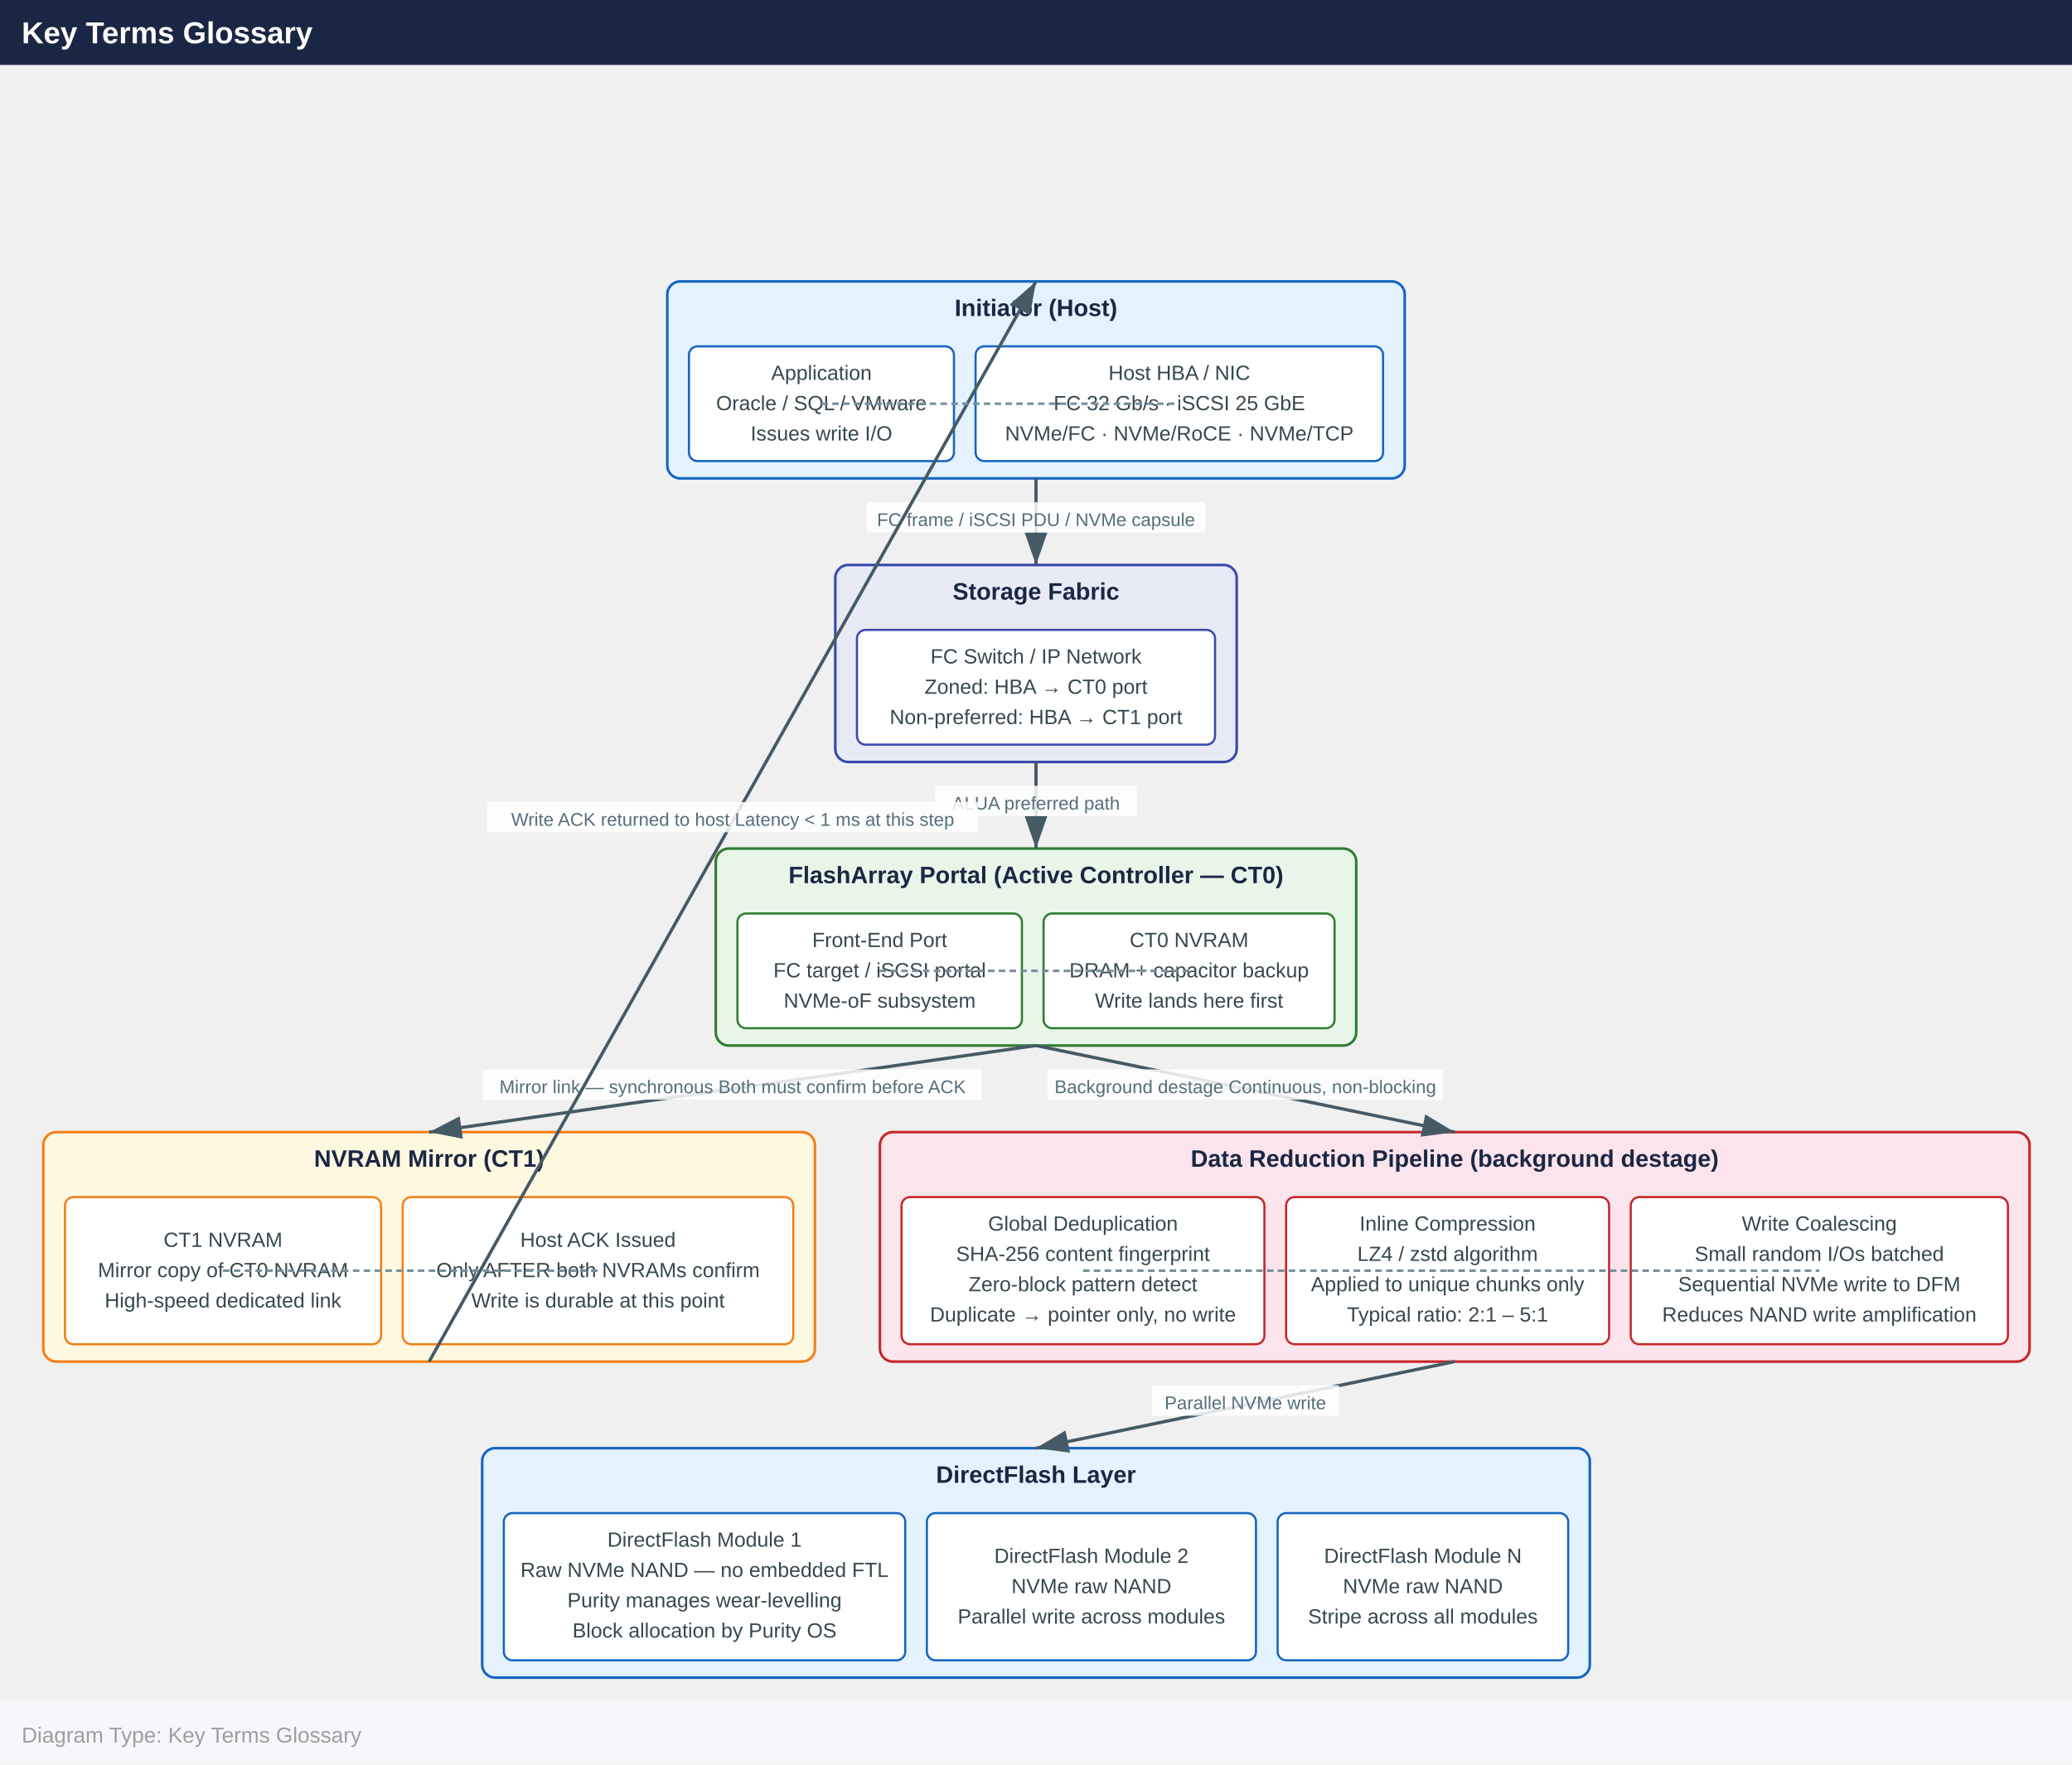
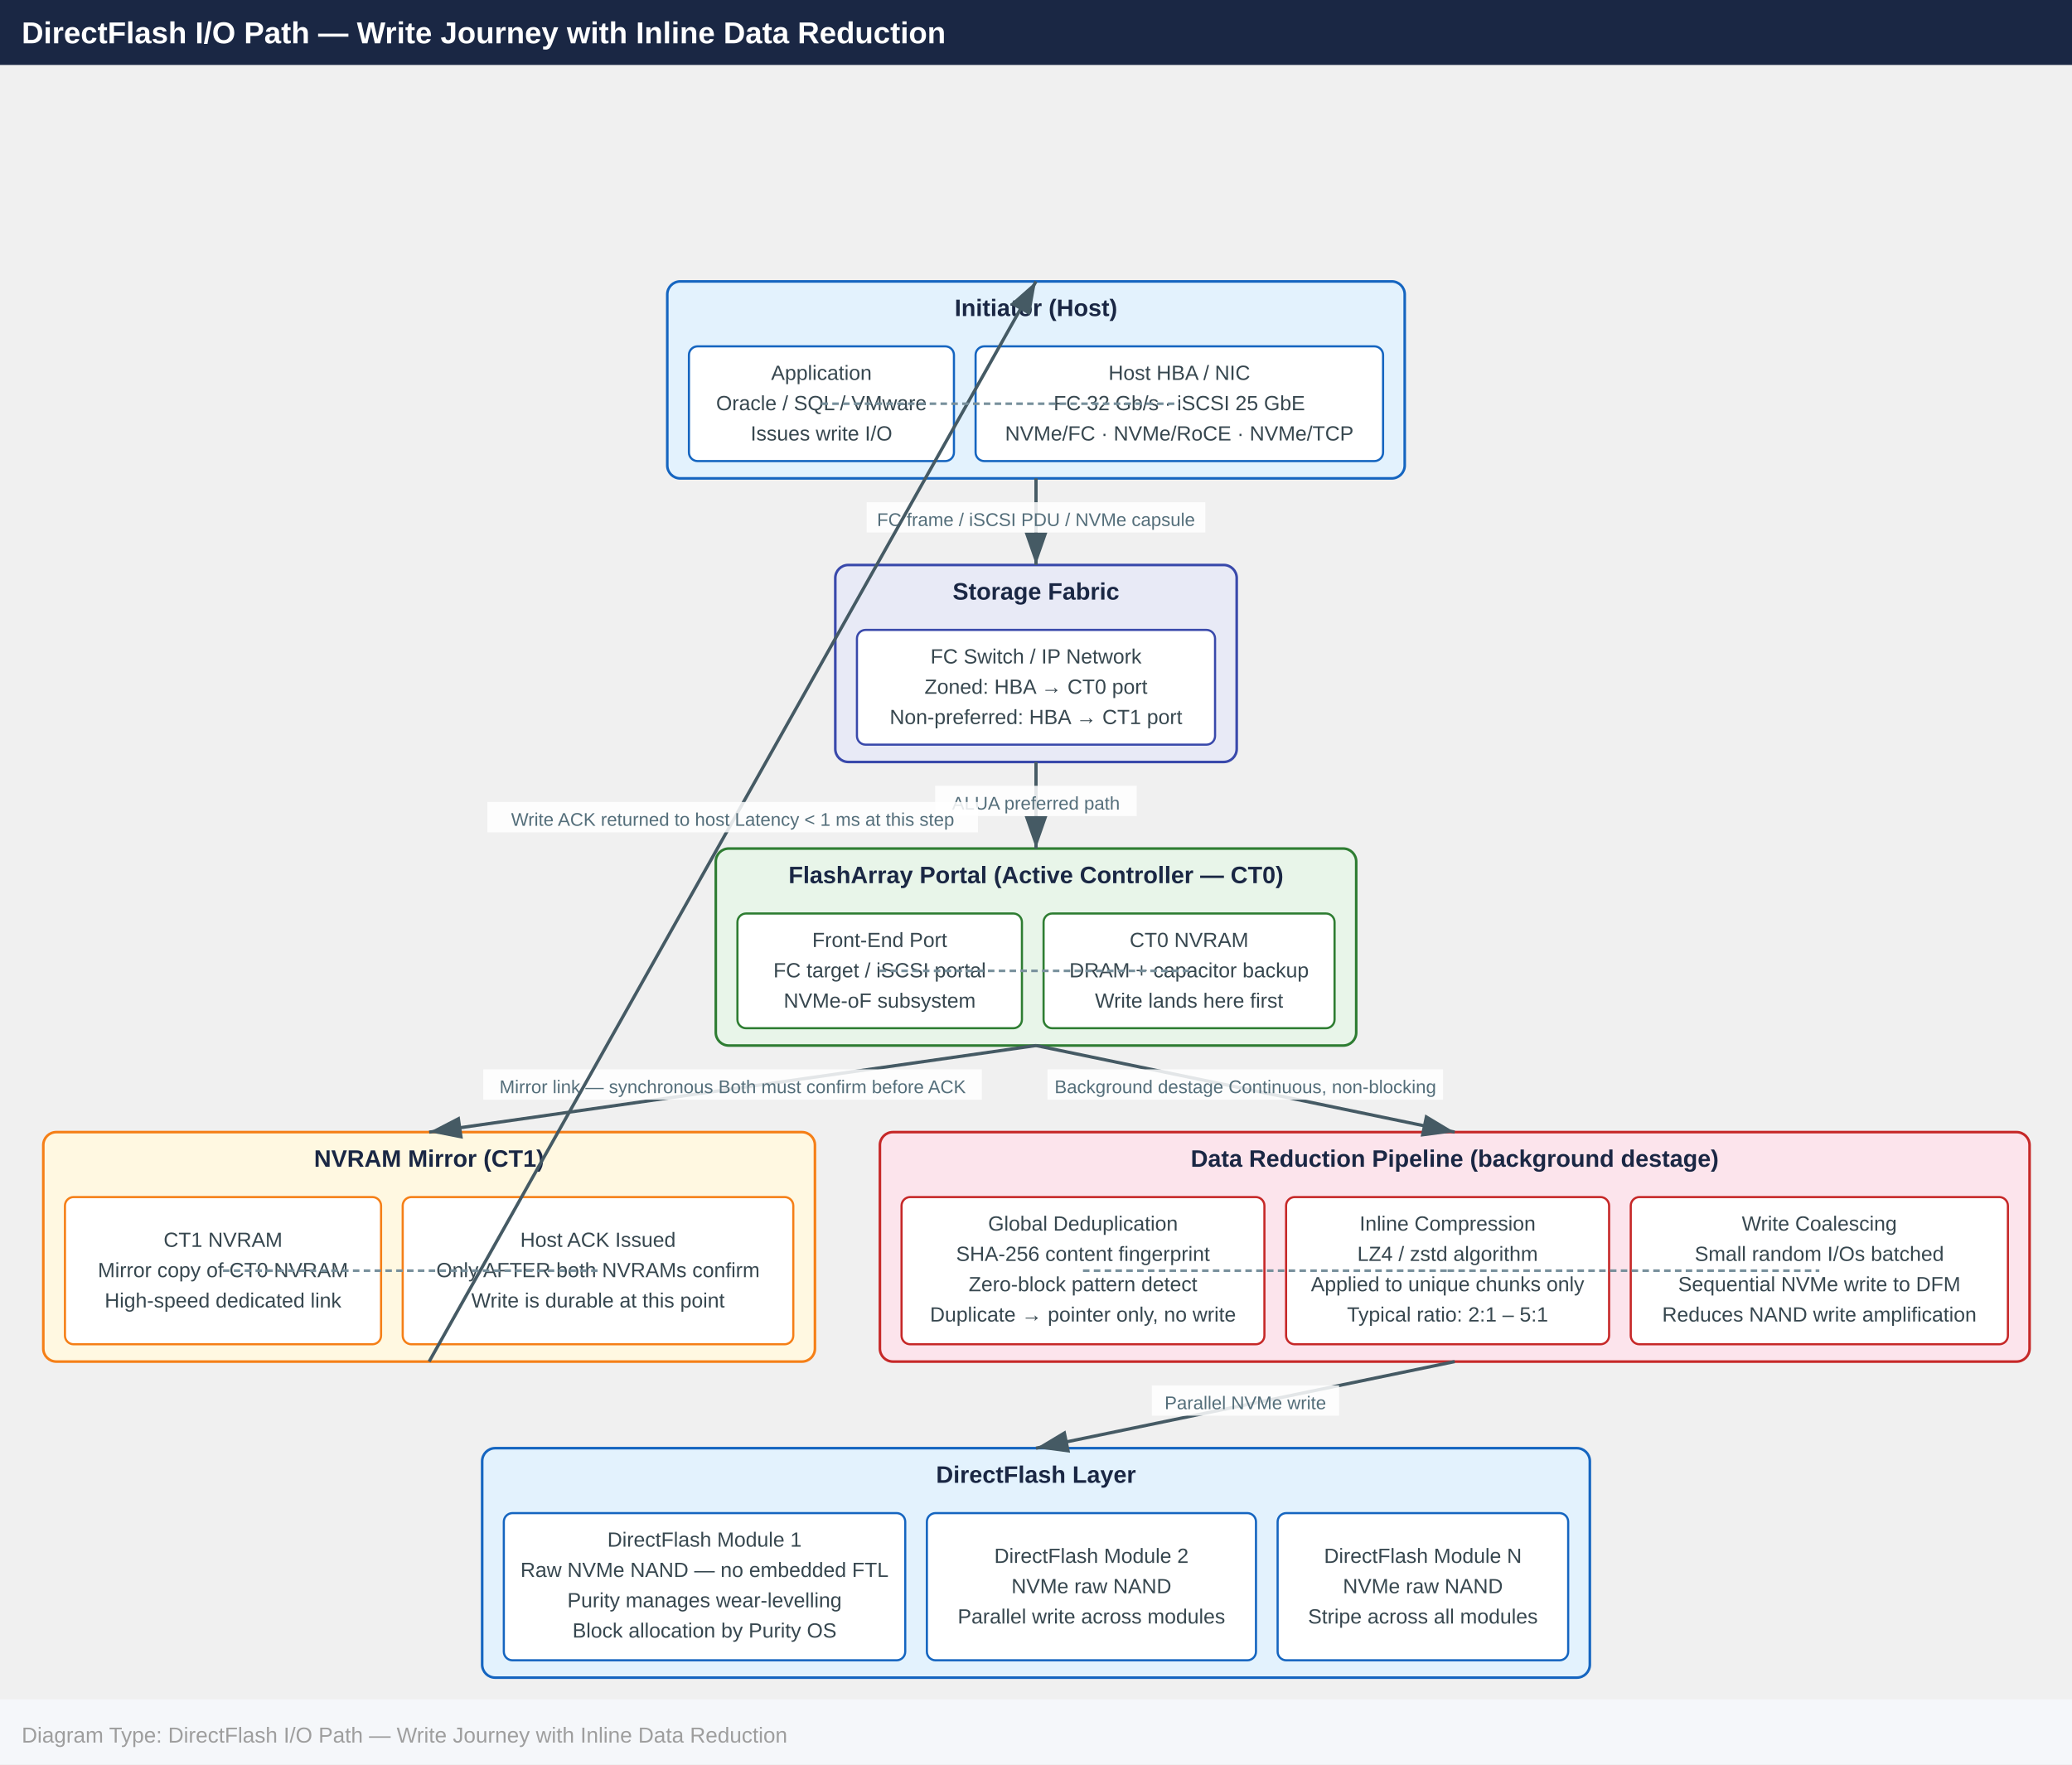
<svg xmlns="http://www.w3.org/2000/svg" width="957" height="815" viewBox="0 0 957 815">
  <defs>
    <marker id="arrowhead" markerWidth="10" markerHeight="7" refX="10" refY="3.5" orient="auto">
      <polygon points="0 0, 10 3.5, 0 7" fill="#455a64" />
    </marker>
  </defs>
  <rect x="0" y="0" width="957" height="30" fill="#1a2744" />
-   <text x="10" y="20" font-family="Arial,Helvetica,sans-serif" font-size="14" font-weight="bold" fill="#ffffff">Key Terms Glossary</text>
+   <text x="10" y="20" font-family="Arial,Helvetica,sans-serif" font-size="14" font-weight="bold" fill="#ffffff">DirectFlash I/O Path — Write Journey with Inline Data Reduction</text>
  <rect x="308.2" y="130.0" width="340.6" height="91.0" rx="6" fill="#e3f2fd" stroke="#1565c0" stroke-width="1.2" />
  <text x="478.5" y="146.0" text-anchor="middle" font-family="Arial,Helvetica,sans-serif" font-size="11" font-weight="700" fill="#1a2744">Initiator (Host)</text>
  <rect x="318.2" y="160.0" width="122.4" height="53.0" rx="4" fill="#ffffff" stroke="#1565c0" stroke-width="1" />
  <text x="379.4" y="175.5" text-anchor="middle" font-family="Arial,Helvetica,sans-serif" font-size="9.5" fill="#37474f">Application</text>
  <text x="379.4" y="189.5" text-anchor="middle" font-family="Arial,Helvetica,sans-serif" font-size="9.5" fill="#37474f">Oracle / SQL / VMware</text>
  <text x="379.4" y="203.5" text-anchor="middle" font-family="Arial,Helvetica,sans-serif" font-size="9.5" fill="#37474f">Issues write I/O</text>
  <rect x="450.6" y="160.0" width="188.2" height="53.0" rx="4" fill="#ffffff" stroke="#1565c0" stroke-width="1" />
  <text x="544.7" y="175.5" text-anchor="middle" font-family="Arial,Helvetica,sans-serif" font-size="9.5" fill="#37474f">Host HBA / NIC</text>
  <text x="544.7" y="189.5" text-anchor="middle" font-family="Arial,Helvetica,sans-serif" font-size="9.5" fill="#37474f">FC 32 Gb/s · iSCSI 25 GbE</text>
  <text x="544.7" y="203.5" text-anchor="middle" font-family="Arial,Helvetica,sans-serif" font-size="9.5" fill="#37474f">NVMe/FC · NVMe/RoCE · NVMe/TCP</text>
  <rect x="385.8" y="261.0" width="185.4" height="91.0" rx="6" fill="#e8eaf6" stroke="#3949ab" stroke-width="1.2" />
  <text x="478.5" y="277.0" text-anchor="middle" font-family="Arial,Helvetica,sans-serif" font-size="11" font-weight="700" fill="#1a2744">Storage Fabric</text>
  <rect x="395.8" y="291.0" width="165.4" height="53.0" rx="4" fill="#ffffff" stroke="#3949ab" stroke-width="1" />
  <text x="478.5" y="306.5" text-anchor="middle" font-family="Arial,Helvetica,sans-serif" font-size="9.5" fill="#37474f">FC Switch / IP Network</text>
  <text x="478.5" y="320.5" text-anchor="middle" font-family="Arial,Helvetica,sans-serif" font-size="9.5" fill="#37474f">Zoned: HBA → CT0 port</text>
  <text x="478.5" y="334.5" text-anchor="middle" font-family="Arial,Helvetica,sans-serif" font-size="9.5" fill="#37474f">Non-preferred: HBA → CT1 port</text>
  <rect x="330.6" y="392.0" width="295.8" height="91.0" rx="6" fill="#e8f5e9" stroke="#2e7d32" stroke-width="1.2" />
  <text x="478.5" y="408.0" text-anchor="middle" font-family="Arial,Helvetica,sans-serif" font-size="11" font-weight="700" fill="#1a2744">FlashArray Portal (Active Controller — CT0)</text>
  <rect x="340.6" y="422.0" width="131.4" height="53.0" rx="4" fill="#ffffff" stroke="#2e7d32" stroke-width="1" />
  <text x="406.3" y="437.5" text-anchor="middle" font-family="Arial,Helvetica,sans-serif" font-size="9.5" fill="#37474f">Front-End Port</text>
  <text x="406.3" y="451.5" text-anchor="middle" font-family="Arial,Helvetica,sans-serif" font-size="9.5" fill="#37474f">FC target / iSCSI portal</text>
  <text x="406.3" y="465.5" text-anchor="middle" font-family="Arial,Helvetica,sans-serif" font-size="9.5" fill="#37474f">NVMe-oF subsystem</text>
  <rect x="482.0" y="422.0" width="134.4" height="53.0" rx="4" fill="#ffffff" stroke="#2e7d32" stroke-width="1" />
  <text x="549.2" y="437.5" text-anchor="middle" font-family="Arial,Helvetica,sans-serif" font-size="9.5" fill="#37474f">CT0 NVRAM</text>
  <text x="549.2" y="451.5" text-anchor="middle" font-family="Arial,Helvetica,sans-serif" font-size="9.5" fill="#37474f">DRAM + capacitor backup</text>
  <text x="549.2" y="465.5" text-anchor="middle" font-family="Arial,Helvetica,sans-serif" font-size="9.5" fill="#37474f">Write lands here first</text>
  <rect x="20.0" y="523.0" width="356.4" height="106.0" rx="6" fill="#fff8e1" stroke="#f57f17" stroke-width="1.2" />
  <text x="198.2" y="539.0" text-anchor="middle" font-family="Arial,Helvetica,sans-serif" font-size="11" font-weight="700" fill="#1a2744">NVRAM Mirror (CT1)</text>
  <rect x="30.0" y="553.0" width="146.0" height="68.0" rx="4" fill="#ffffff" stroke="#f57f17" stroke-width="1" />
  <text x="103.0" y="576.0" text-anchor="middle" font-family="Arial,Helvetica,sans-serif" font-size="9.5" fill="#37474f">CT1 NVRAM</text>
  <text x="103.0" y="590.0" text-anchor="middle" font-family="Arial,Helvetica,sans-serif" font-size="9.5" fill="#37474f">Mirror copy of CT0 NVRAM</text>
  <text x="103.0" y="604.0" text-anchor="middle" font-family="Arial,Helvetica,sans-serif" font-size="9.5" fill="#37474f">High-speed dedicated link</text>
  <rect x="186.0" y="553.0" width="180.4" height="68.0" rx="4" fill="#ffffff" stroke="#f57f17" stroke-width="1" />
  <text x="276.2" y="576.0" text-anchor="middle" font-family="Arial,Helvetica,sans-serif" font-size="9.5" fill="#37474f">Host ACK Issued</text>
  <text x="276.2" y="590.0" text-anchor="middle" font-family="Arial,Helvetica,sans-serif" font-size="9.5" fill="#37474f">Only AFTER both NVRAMs confirm</text>
  <text x="276.2" y="604.0" text-anchor="middle" font-family="Arial,Helvetica,sans-serif" font-size="9.5" fill="#37474f">Write is durable at this point</text>
  <rect x="406.4" y="523.0" width="531.0" height="106.0" rx="6" fill="#fce4ec" stroke="#c62828" stroke-width="1.2" />
  <text x="671.9" y="539.0" text-anchor="middle" font-family="Arial,Helvetica,sans-serif" font-size="11" font-weight="700" fill="#1a2744">Data Reduction Pipeline (background destage)</text>
  <rect x="416.4" y="553.0" width="167.6" height="68.0" rx="4" fill="#ffffff" stroke="#c62828" stroke-width="1" />
  <text x="500.2" y="568.5" text-anchor="middle" font-family="Arial,Helvetica,sans-serif" font-size="9.5" fill="#37474f">Global Deduplication</text>
  <text x="500.2" y="582.5" text-anchor="middle" font-family="Arial,Helvetica,sans-serif" font-size="9.5" fill="#37474f">SHA-256 content fingerprint</text>
  <text x="500.2" y="596.5" text-anchor="middle" font-family="Arial,Helvetica,sans-serif" font-size="9.5" fill="#37474f">Zero-block pattern detect</text>
  <text x="500.2" y="610.5" text-anchor="middle" font-family="Arial,Helvetica,sans-serif" font-size="9.5" fill="#37474f">Duplicate → pointer only, no write</text>
  <rect x="594.0" y="553.0" width="149.2" height="68.0" rx="4" fill="#ffffff" stroke="#c62828" stroke-width="1" />
  <text x="668.6" y="568.5" text-anchor="middle" font-family="Arial,Helvetica,sans-serif" font-size="9.5" fill="#37474f">Inline Compression</text>
  <text x="668.6" y="582.5" text-anchor="middle" font-family="Arial,Helvetica,sans-serif" font-size="9.5" fill="#37474f">LZ4 / zstd algorithm</text>
  <text x="668.6" y="596.5" text-anchor="middle" font-family="Arial,Helvetica,sans-serif" font-size="9.5" fill="#37474f">Applied to unique chunks only</text>
  <text x="668.6" y="610.5" text-anchor="middle" font-family="Arial,Helvetica,sans-serif" font-size="9.5" fill="#37474f">Typical ratio: 2:1 – 5:1</text>
  <rect x="753.2" y="553.0" width="174.2" height="68.0" rx="4" fill="#ffffff" stroke="#c62828" stroke-width="1" />
  <text x="840.3" y="568.5" text-anchor="middle" font-family="Arial,Helvetica,sans-serif" font-size="9.5" fill="#37474f">Write Coalescing</text>
  <text x="840.3" y="582.5" text-anchor="middle" font-family="Arial,Helvetica,sans-serif" font-size="9.5" fill="#37474f">Small random I/Os batched</text>
  <text x="840.3" y="596.5" text-anchor="middle" font-family="Arial,Helvetica,sans-serif" font-size="9.5" fill="#37474f">Sequential NVMe write to DFM</text>
  <text x="840.3" y="610.5" text-anchor="middle" font-family="Arial,Helvetica,sans-serif" font-size="9.5" fill="#37474f">Reduces NAND write amplification</text>
  <rect x="222.7" y="669.0" width="511.6" height="106.0" rx="6" fill="#e3f2fd" stroke="#1565c0" stroke-width="1.2" />
  <text x="478.5" y="685.0" text-anchor="middle" font-family="Arial,Helvetica,sans-serif" font-size="11" font-weight="700" fill="#1a2744">DirectFlash Layer</text>
  <rect x="232.7" y="699.0" width="185.4" height="68.0" rx="4" fill="#ffffff" stroke="#1565c0" stroke-width="1" />
  <text x="325.4" y="714.5" text-anchor="middle" font-family="Arial,Helvetica,sans-serif" font-size="9.5" fill="#37474f">DirectFlash Module 1</text>
  <text x="325.4" y="728.5" text-anchor="middle" font-family="Arial,Helvetica,sans-serif" font-size="9.5" fill="#37474f">Raw NVMe NAND — no embedded FTL</text>
  <text x="325.4" y="742.5" text-anchor="middle" font-family="Arial,Helvetica,sans-serif" font-size="9.5" fill="#37474f">Purity manages wear-levelling</text>
  <text x="325.4" y="756.5" text-anchor="middle" font-family="Arial,Helvetica,sans-serif" font-size="9.5" fill="#37474f">Block allocation by Purity OS</text>
  <rect x="428.1" y="699.0" width="152.0" height="68.0" rx="4" fill="#ffffff" stroke="#1565c0" stroke-width="1" />
  <text x="504.1" y="722.0" text-anchor="middle" font-family="Arial,Helvetica,sans-serif" font-size="9.5" fill="#37474f">DirectFlash Module 2</text>
  <text x="504.1" y="736.0" text-anchor="middle" font-family="Arial,Helvetica,sans-serif" font-size="9.5" fill="#37474f">NVMe raw NAND</text>
  <text x="504.1" y="750.0" text-anchor="middle" font-family="Arial,Helvetica,sans-serif" font-size="9.5" fill="#37474f">Parallel write across modules</text>
  <rect x="590.1" y="699.0" width="134.2" height="68.0" rx="4" fill="#ffffff" stroke="#1565c0" stroke-width="1" />
  <text x="657.2" y="722.0" text-anchor="middle" font-family="Arial,Helvetica,sans-serif" font-size="9.5" fill="#37474f">DirectFlash Module N</text>
  <text x="657.2" y="736.0" text-anchor="middle" font-family="Arial,Helvetica,sans-serif" font-size="9.5" fill="#37474f">NVMe raw NAND</text>
  <text x="657.2" y="750.0" text-anchor="middle" font-family="Arial,Helvetica,sans-serif" font-size="9.5" fill="#37474f">Stripe across all modules</text>
  <line x1="478.5" y1="221.0" x2="478.5" y2="261.0" stroke="#455a64" stroke-width="1.5" marker-end="url(#arrowhead)" />
  <rect x="400.3" y="232.0" width="156.4" height="14" fill="#ffffff" opacity="0.85" />
  <text x="478.5" y="243.0" text-anchor="middle" font-family="Arial,Helvetica,sans-serif" font-size="8.5" fill="#546e7a">FC frame / iSCSI PDU / NVMe capsule</text>
  <line x1="478.5" y1="352.0" x2="478.5" y2="392.0" stroke="#455a64" stroke-width="1.5" marker-end="url(#arrowhead)" />
  <rect x="431.9" y="363.0" width="93.1" height="14" fill="#ffffff" opacity="0.85" />
  <text x="478.5" y="374.0" text-anchor="middle" font-family="Arial,Helvetica,sans-serif" font-size="8.5" fill="#546e7a">ALUA preferred path</text>
  <line x1="478.5" y1="483.0" x2="198.2" y2="523.0" stroke="#455a64" stroke-width="1.5" marker-end="url(#arrowhead)" />
  <rect x="223.2" y="494.0" width="230.3" height="14" fill="#ffffff" opacity="0.85" />
  <text x="338.4" y="505.0" text-anchor="middle" font-family="Arial,Helvetica,sans-serif" font-size="8.5" fill="#546e7a">Mirror link — synchronous Both must confirm before ACK</text>
  <line x1="478.5" y1="483.0" x2="671.9" y2="523.0" stroke="#455a64" stroke-width="1.5" marker-end="url(#arrowhead)" />
  <rect x="483.8" y="494.0" width="182.7" height="14" fill="#ffffff" opacity="0.85" />
  <text x="575.2" y="505.0" text-anchor="middle" font-family="Arial,Helvetica,sans-serif" font-size="8.5" fill="#546e7a">Background destage Continuous, non-blocking</text>
  <line x1="198.2" y1="629.0" x2="478.5" y2="130.0" stroke="#455a64" stroke-width="1.5" marker-end="url(#arrowhead)" />
  <rect x="225.1" y="370.5" width="226.6" height="14" fill="#ffffff" opacity="0.85" />
  <text x="338.4" y="381.5" text-anchor="middle" font-family="Arial,Helvetica,sans-serif" font-size="8.5" fill="#546e7a">Write ACK returned to host Latency &lt; 1 ms at this step</text>
  <line x1="671.9" y1="629.0" x2="478.5" y2="669.0" stroke="#455a64" stroke-width="1.5" marker-end="url(#arrowhead)" />
  <rect x="532.0" y="640.0" width="86.5" height="14" fill="#ffffff" opacity="0.85" />
  <text x="575.2" y="651.0" text-anchor="middle" font-family="Arial,Helvetica,sans-serif" font-size="8.5" fill="#546e7a">Parallel NVMe write</text>
  <line x1="379.4" y1="186.5" x2="544.7" y2="186.5" stroke="#78909c" stroke-width="1.2" stroke-dasharray="3,2" />
  <line x1="406.3" y1="448.5" x2="549.2" y2="448.5" stroke="#78909c" stroke-width="1.2" stroke-dasharray="3,2" />
  <line x1="103.0" y1="587.0" x2="276.2" y2="587.0" stroke="#78909c" stroke-width="1.2" stroke-dasharray="3,2" />
  <line x1="500.2" y1="587.0" x2="668.6" y2="587.0" stroke="#78909c" stroke-width="1.2" stroke-dasharray="3,2" />
  <line x1="668.6" y1="587.0" x2="840.3" y2="587.0" stroke="#78909c" stroke-width="1.2" stroke-dasharray="3,2" />
  <rect x="0" y="785.0" width="957" height="30" fill="#f5f7fa" />
-   <text x="10" y="805.0" font-family="Arial,Helvetica,sans-serif" font-size="10" fill="#9e9e9e">Diagram Type: Key Terms Glossary</text>
+   <text x="10" y="805.0" font-family="Arial,Helvetica,sans-serif" font-size="10" fill="#9e9e9e">Diagram Type: DirectFlash I/O Path — Write Journey with Inline Data Reduction</text>
</svg>
